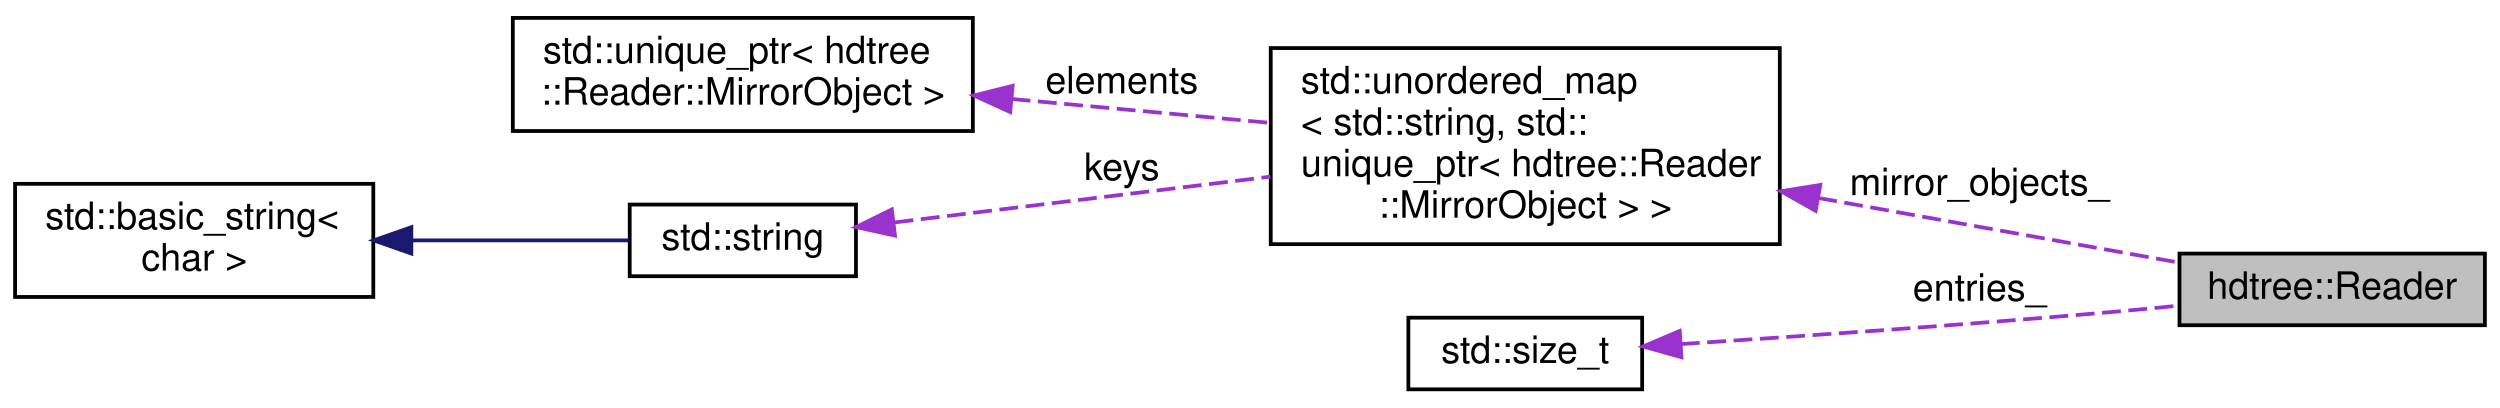
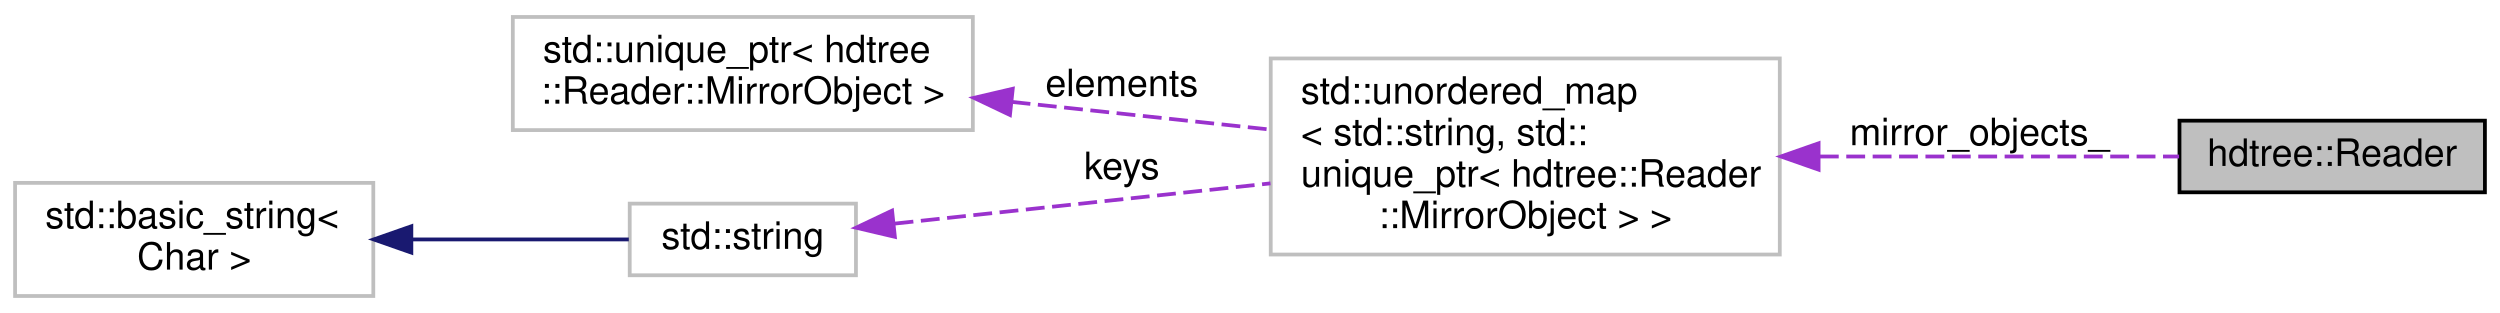
- <svg xmlns="http://www.w3.org/2000/svg" xmlns:xlink="http://www.w3.org/1999/xlink" width="663pt" height="108pt" viewBox="0.00 0.00 663.00 107.50">
-   <g id="graph0" class="graph" transform="scale(1 1) rotate(0) translate(4 103.5)">
+ <svg xmlns="http://www.w3.org/2000/svg" xmlns:xlink="http://www.w3.org/1999/xlink" width="663pt" height="83pt" viewBox="0.00 0.00 663.00 83.00">
+   <g id="graph0" class="graph" transform="scale(1 1) rotate(0) translate(4 79)">
    <g id="node1" class="node">
      <g id="a_node1">
        <a xlink:title="Reading a file generated by fire.">
-           <polygon fill="#bfbfbf" stroke="black" points="574,-17.5 574,-36.5 655,-36.5 655,-17.5 574,-17.5" />
-           <text text-anchor="middle" x="614.5" y="-24.5" font-family="Helvetica,sans-Serif" font-size="10.00">hdtree::Reader</text>
+           <polygon fill="#bfbfbf" stroke="black" points="574,-28 574,-47 655,-47 655,-28 574,-28" />
+           <text text-anchor="middle" x="614.5" y="-35" font-family="Helvetica,sans-Serif" font-size="10.00">hdtree::Reader</text>
        </a>
      </g>
    </g>
    <g id="node2" class="node">
      <g id="a_node2">
-         <a target="_parent" xlink:href="http://en.cppreference.com/w/cpp/container/unordered_map.html" xlink:title=" ">
-           <polygon fill="none" stroke="black" points="333,-39 333,-91 468,-91 468,-39 333,-39" />
-           <text text-anchor="start" x="341" y="-79" font-family="Helvetica,sans-Serif" font-size="10.00">std::unordered_map</text>
-           <text text-anchor="start" x="341" y="-68" font-family="Helvetica,sans-Serif" font-size="10.00">&lt; std::string, std::</text>
-           <text text-anchor="start" x="341" y="-57" font-family="Helvetica,sans-Serif" font-size="10.00">unique_ptr&lt; hdtree::Reader</text>
-           <text text-anchor="middle" x="400.5" y="-46" font-family="Helvetica,sans-Serif" font-size="10.00">::MirrorObject &gt; &gt;</text>
+         <a xlink:title=" ">
+           <polygon fill="none" stroke="#bfbfbf" points="333,-11.5 333,-63.5 468,-63.5 468,-11.5 333,-11.5" />
+           <text text-anchor="start" x="341" y="-51.5" font-family="Helvetica,sans-Serif" font-size="10.00">std::unordered_map</text>
+           <text text-anchor="start" x="341" y="-40.5" font-family="Helvetica,sans-Serif" font-size="10.00">&lt; std::string, std::</text>
+           <text text-anchor="start" x="341" y="-29.5" font-family="Helvetica,sans-Serif" font-size="10.00">unique_ptr&lt; hdtree::Reader</text>
+           <text text-anchor="middle" x="400.5" y="-18.5" font-family="Helvetica,sans-Serif" font-size="10.00">::MirrorObject &gt; &gt;</text>
        </a>
      </g>
    </g>
    <g id="edge1" class="edge">
-       <path fill="none" stroke="#9a32cd" stroke-dasharray="5,2" d="M478.21,-51.25C510.63,-45.44 547.02,-38.92 573.89,-34.1" />
-       <polygon fill="#9a32cd" stroke="#9a32cd" points="477.51,-47.82 468.29,-53.03 478.75,-54.71 477.51,-47.82" />
-       <text text-anchor="middle" x="521" y="-52" font-family="Helvetica,sans-Serif" font-size="10.00"> mirror_objects_</text>
+       <path fill="none" stroke="#9a32cd" stroke-dasharray="5,2" d="M478.63,-37.5C510.94,-37.5 547.14,-37.5 573.89,-37.5" />
+       <polygon fill="#9a32cd" stroke="#9a32cd" points="478.29,-34 468.29,-37.5 478.29,-41 478.29,-34" />
+       <text text-anchor="middle" x="521" y="-40.5" font-family="Helvetica,sans-Serif" font-size="10.00"> mirror_objects_</text>
    </g>
    <g id="node3" class="node">
      <g id="a_node3">
-         <a target="_parent" xlink:href="http://en.cppreference.com/w/cpp/memory/unique_ptr.html" xlink:title=" ">
-           <polygon fill="none" stroke="black" points="132,-69 132,-99 254,-99 254,-69 132,-69" />
-           <text text-anchor="start" x="140" y="-87" font-family="Helvetica,sans-Serif" font-size="10.00">std::unique_ptr&lt; hdtree</text>
-           <text text-anchor="middle" x="193" y="-76" font-family="Helvetica,sans-Serif" font-size="10.00">::Reader::MirrorObject &gt;</text>
+         <a xlink:title=" ">
+           <polygon fill="none" stroke="#bfbfbf" points="132,-44.5 132,-74.5 254,-74.5 254,-44.5 132,-44.5" />
+           <text text-anchor="start" x="140" y="-62.5" font-family="Helvetica,sans-Serif" font-size="10.00">std::unique_ptr&lt; hdtree</text>
+           <text text-anchor="middle" x="193" y="-51.5" font-family="Helvetica,sans-Serif" font-size="10.00">::Reader::MirrorObject &gt;</text>
        </a>
      </g>
    </g>
    <g id="edge2" class="edge">
-       <path fill="none" stroke="#9a32cd" stroke-dasharray="5,2" d="M264.28,-77.5C286.44,-75.45 310.85,-73.2 332.75,-71.17" />
-       <polygon fill="#9a32cd" stroke="#9a32cd" points="263.9,-74.02 254.27,-78.43 264.55,-80.99 263.9,-74.02" />
-       <text text-anchor="middle" x="293.5" y="-79" font-family="Helvetica,sans-Serif" font-size="10.00"> elements</text>
+       <path fill="none" stroke="#9a32cd" stroke-dasharray="5,2" d="M264.28,-51.98C286.44,-49.6 310.85,-46.99 332.75,-44.65" />
+       <polygon fill="#9a32cd" stroke="#9a32cd" points="263.84,-48.5 254.27,-53.05 264.58,-55.46 263.84,-48.5" />
+       <text text-anchor="middle" x="293.5" y="-53.5" font-family="Helvetica,sans-Serif" font-size="10.00"> elements</text>
    </g>
    <g id="node4" class="node">
      <g id="a_node4">
-         <a target="_parent" xlink:href="http://en.cppreference.com/w/cpp/string/basic_string.html" xlink:title=" ">
-           <polygon fill="none" stroke="black" points="163,-30.5 163,-49.5 223,-49.5 223,-30.5 163,-30.5" />
-           <text text-anchor="middle" x="193" y="-37.5" font-family="Helvetica,sans-Serif" font-size="10.00">std::string</text>
+         <a xlink:title=" ">
+           <polygon fill="none" stroke="#bfbfbf" points="163,-6 163,-25 223,-25 223,-6 163,-6" />
+           <text text-anchor="middle" x="193" y="-13" font-family="Helvetica,sans-Serif" font-size="10.00">std::string</text>
        </a>
      </g>
    </g>
    <g id="edge3" class="edge">
-       <path fill="none" stroke="#9a32cd" stroke-dasharray="5,2" d="M233.25,-44.77C261.4,-48.2 300,-52.9 332.93,-56.9" />
-       <polygon fill="#9a32cd" stroke="#9a32cd" points="233.36,-41.26 223.01,-43.53 232.51,-48.21 233.36,-41.26" />
-       <text text-anchor="middle" x="293.5" y="-56" font-family="Helvetica,sans-Serif" font-size="10.00"> keys</text>
+       <path fill="none" stroke="#9a32cd" stroke-dasharray="5,2" d="M233.25,-19.7C261.4,-22.72 300,-26.85 332.93,-30.37" />
+       <polygon fill="#9a32cd" stroke="#9a32cd" points="233.32,-16.19 223.01,-18.61 232.58,-23.15 233.32,-16.19" />
+       <text text-anchor="middle" x="293.5" y="-31.5" font-family="Helvetica,sans-Serif" font-size="10.00"> keys</text>
    </g>
    <g id="node5" class="node">
      <g id="a_node5">
-         <a target="_parent" xlink:href="http://en.cppreference.com/w/cpp/string/basic_string.html" xlink:title=" ">
-           <polygon fill="none" stroke="black" points="0,-25 0,-55 95,-55 95,-25 0,-25" />
-           <text text-anchor="start" x="8" y="-43" font-family="Helvetica,sans-Serif" font-size="10.00">std::basic_string&lt;</text>
-           <text text-anchor="middle" x="47.5" y="-32" font-family="Helvetica,sans-Serif" font-size="10.00"> char &gt;</text>
+         <a xlink:title=" ">
+           <polygon fill="none" stroke="#bfbfbf" points="0,-0.5 0,-30.5 95,-30.5 95,-0.5 0,-0.5" />
+           <text text-anchor="start" x="8" y="-18.5" font-family="Helvetica,sans-Serif" font-size="10.00">std::basic_string&lt;</text>
+           <text text-anchor="middle" x="47.5" y="-7.5" font-family="Helvetica,sans-Serif" font-size="10.00"> Char &gt;</text>
        </a>
      </g>
    </g>
    <g id="edge4" class="edge">
-       <path fill="none" stroke="midnightblue" d="M105.21,-40C124.91,-40 146.2,-40 162.76,-40" />
-       <polygon fill="midnightblue" stroke="midnightblue" points="105.09,-36.5 95.09,-40 105.09,-43.5 105.09,-36.5" />
-     </g>
-     <g id="node6" class="node">
-       <g id="a_node6">
-         <a target="_parent" xlink:href="http://en.cppreference.com/w/cpp/types/size_t.html" xlink:title=" ">
-           <polygon fill="none" stroke="black" points="369.5,-0.5 369.5,-19.5 431.5,-19.5 431.5,-0.5 369.5,-0.5" />
-           <text text-anchor="middle" x="400.5" y="-7.5" font-family="Helvetica,sans-Serif" font-size="10.00">std::size_t</text>
-         </a>
-       </g>
-     </g>
-     <g id="edge5" class="edge">
-       <path fill="none" stroke="#9a32cd" stroke-dasharray="5,2" d="M441.77,-12.5C472.97,-14.53 517.25,-17.6 556,-21 561.8,-21.51 567.92,-22.1 573.92,-22.7" />
-       <polygon fill="#9a32cd" stroke="#9a32cd" points="441.92,-9.01 431.72,-11.86 441.47,-15.99 441.92,-9.01" />
-       <text text-anchor="middle" x="521" y="-24" font-family="Helvetica,sans-Serif" font-size="10.00"> entries_</text>
+       <path fill="none" stroke="midnightblue" d="M105.21,-15.5C124.91,-15.5 146.2,-15.5 162.76,-15.5" />
+       <polygon fill="midnightblue" stroke="midnightblue" points="105.09,-12 95.09,-15.5 105.09,-19 105.09,-12" />
    </g>
  </g>
</svg>
